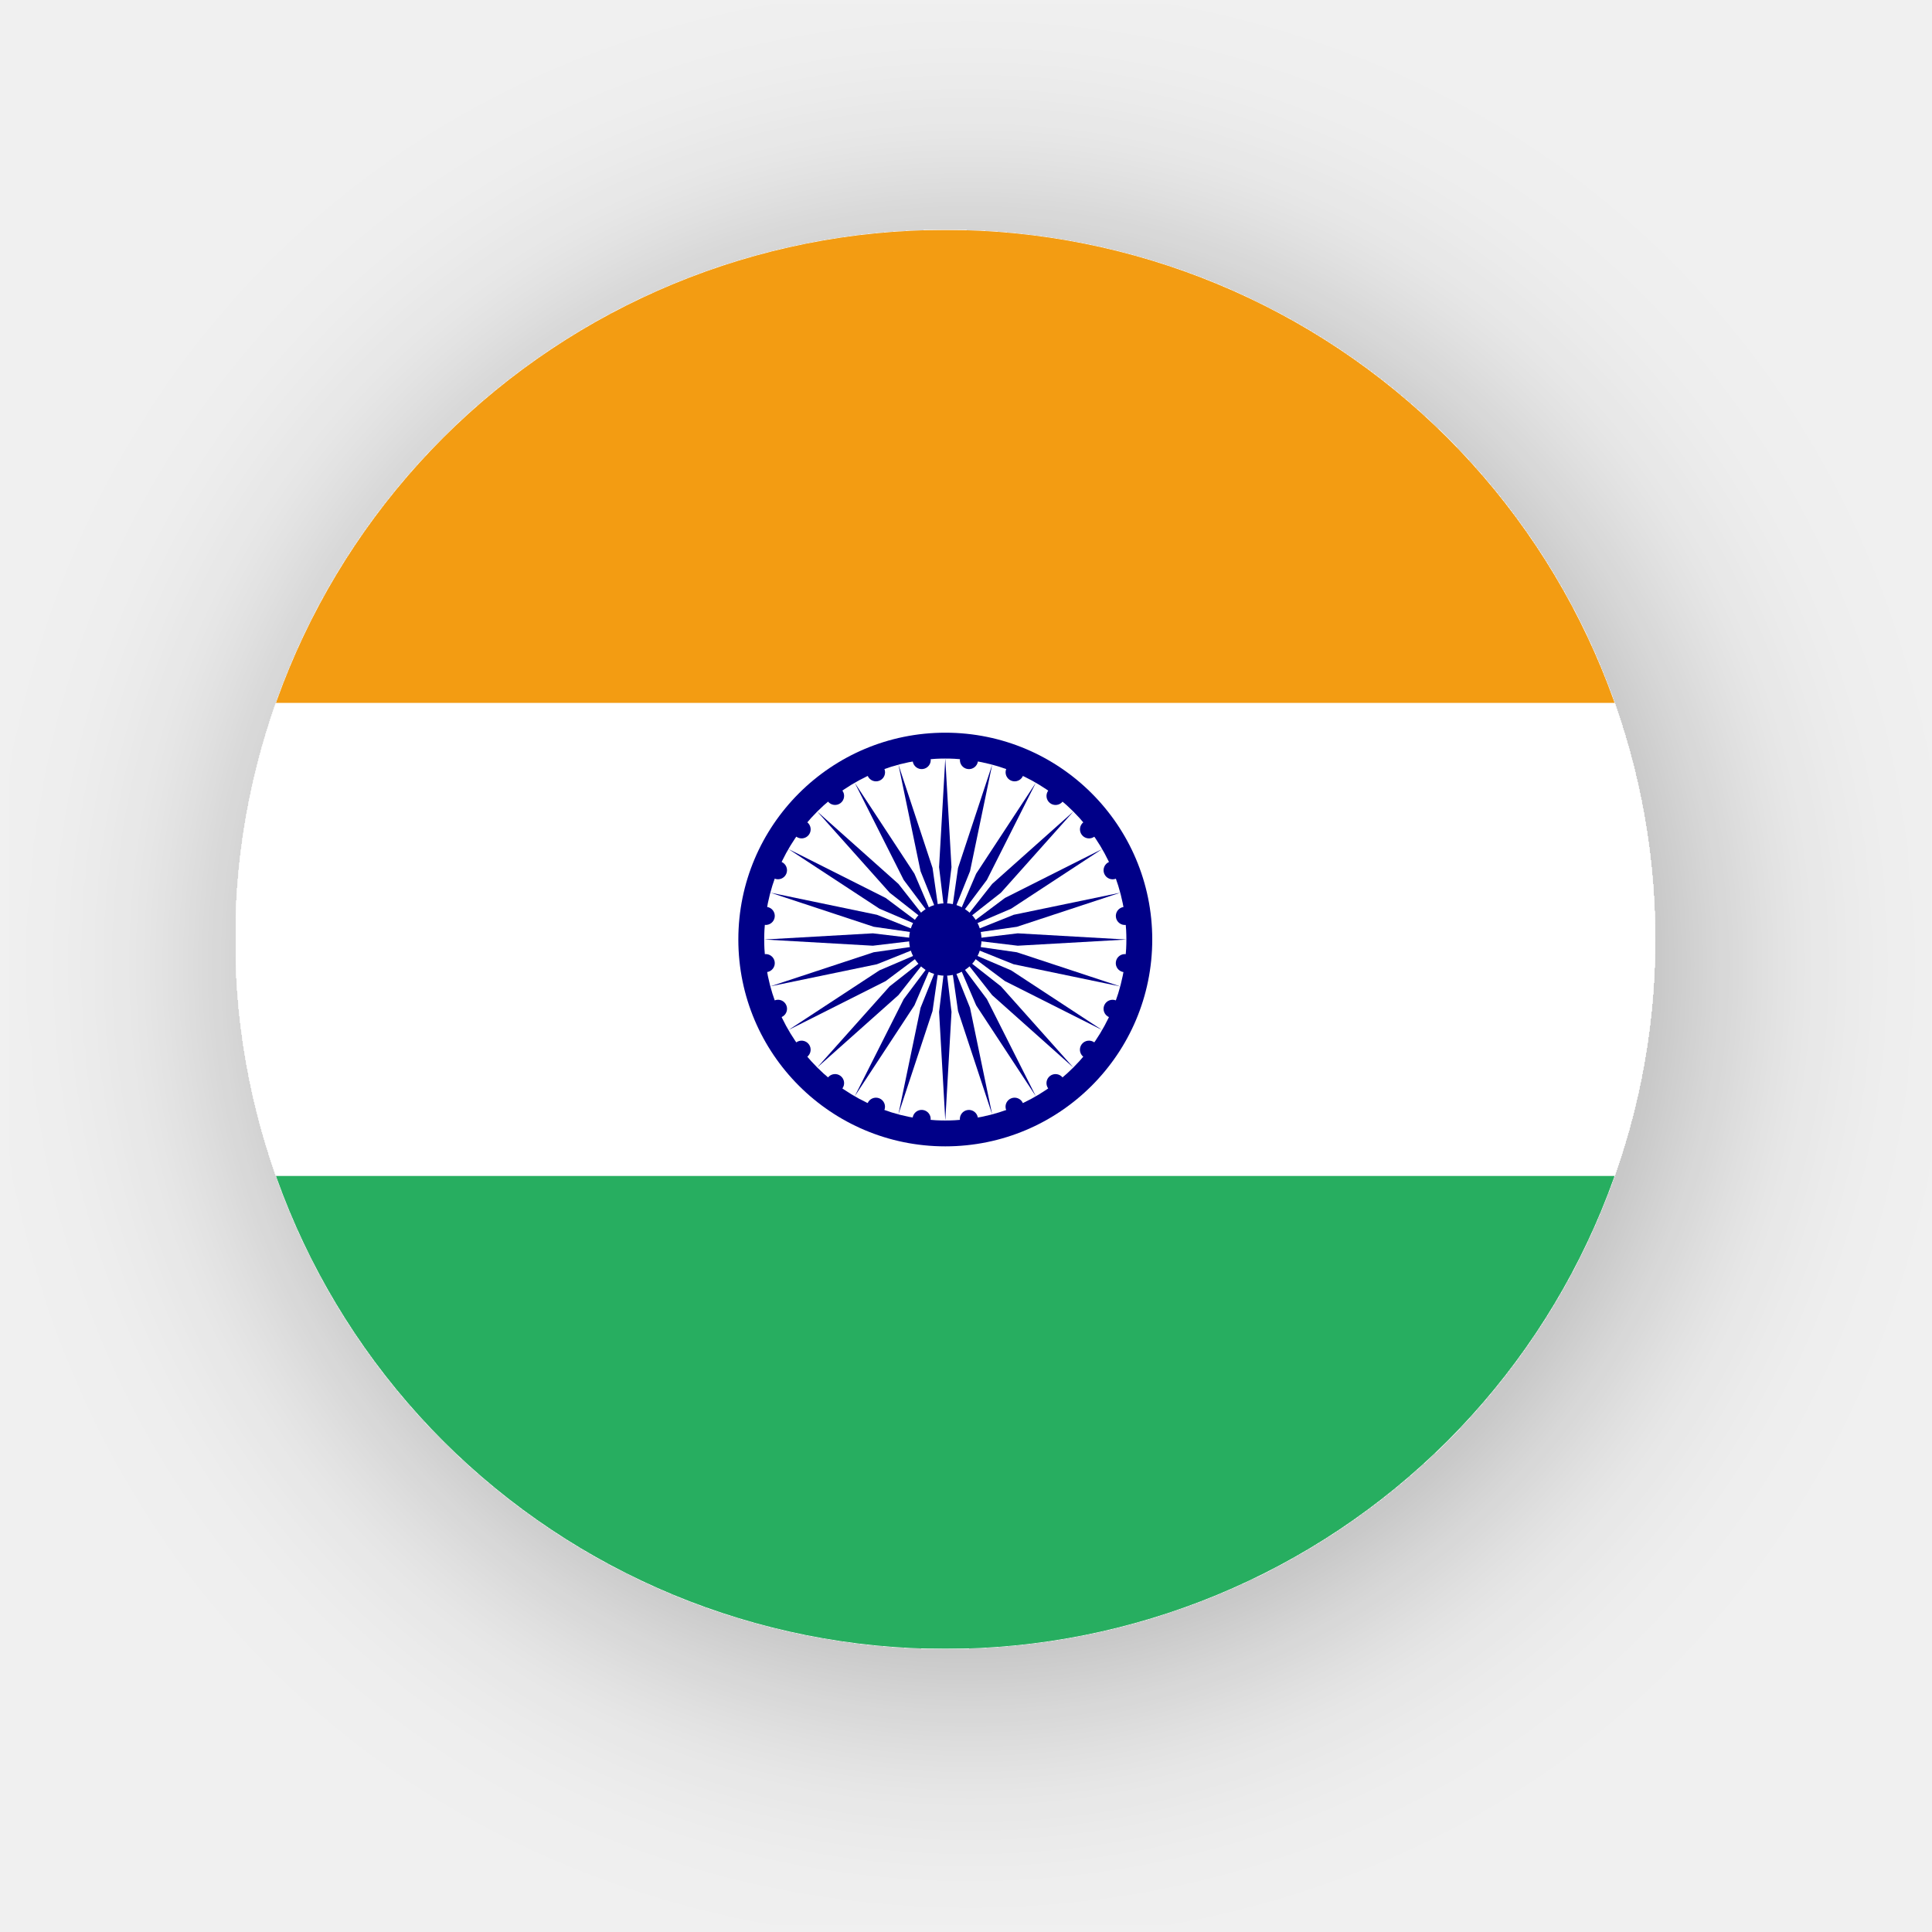
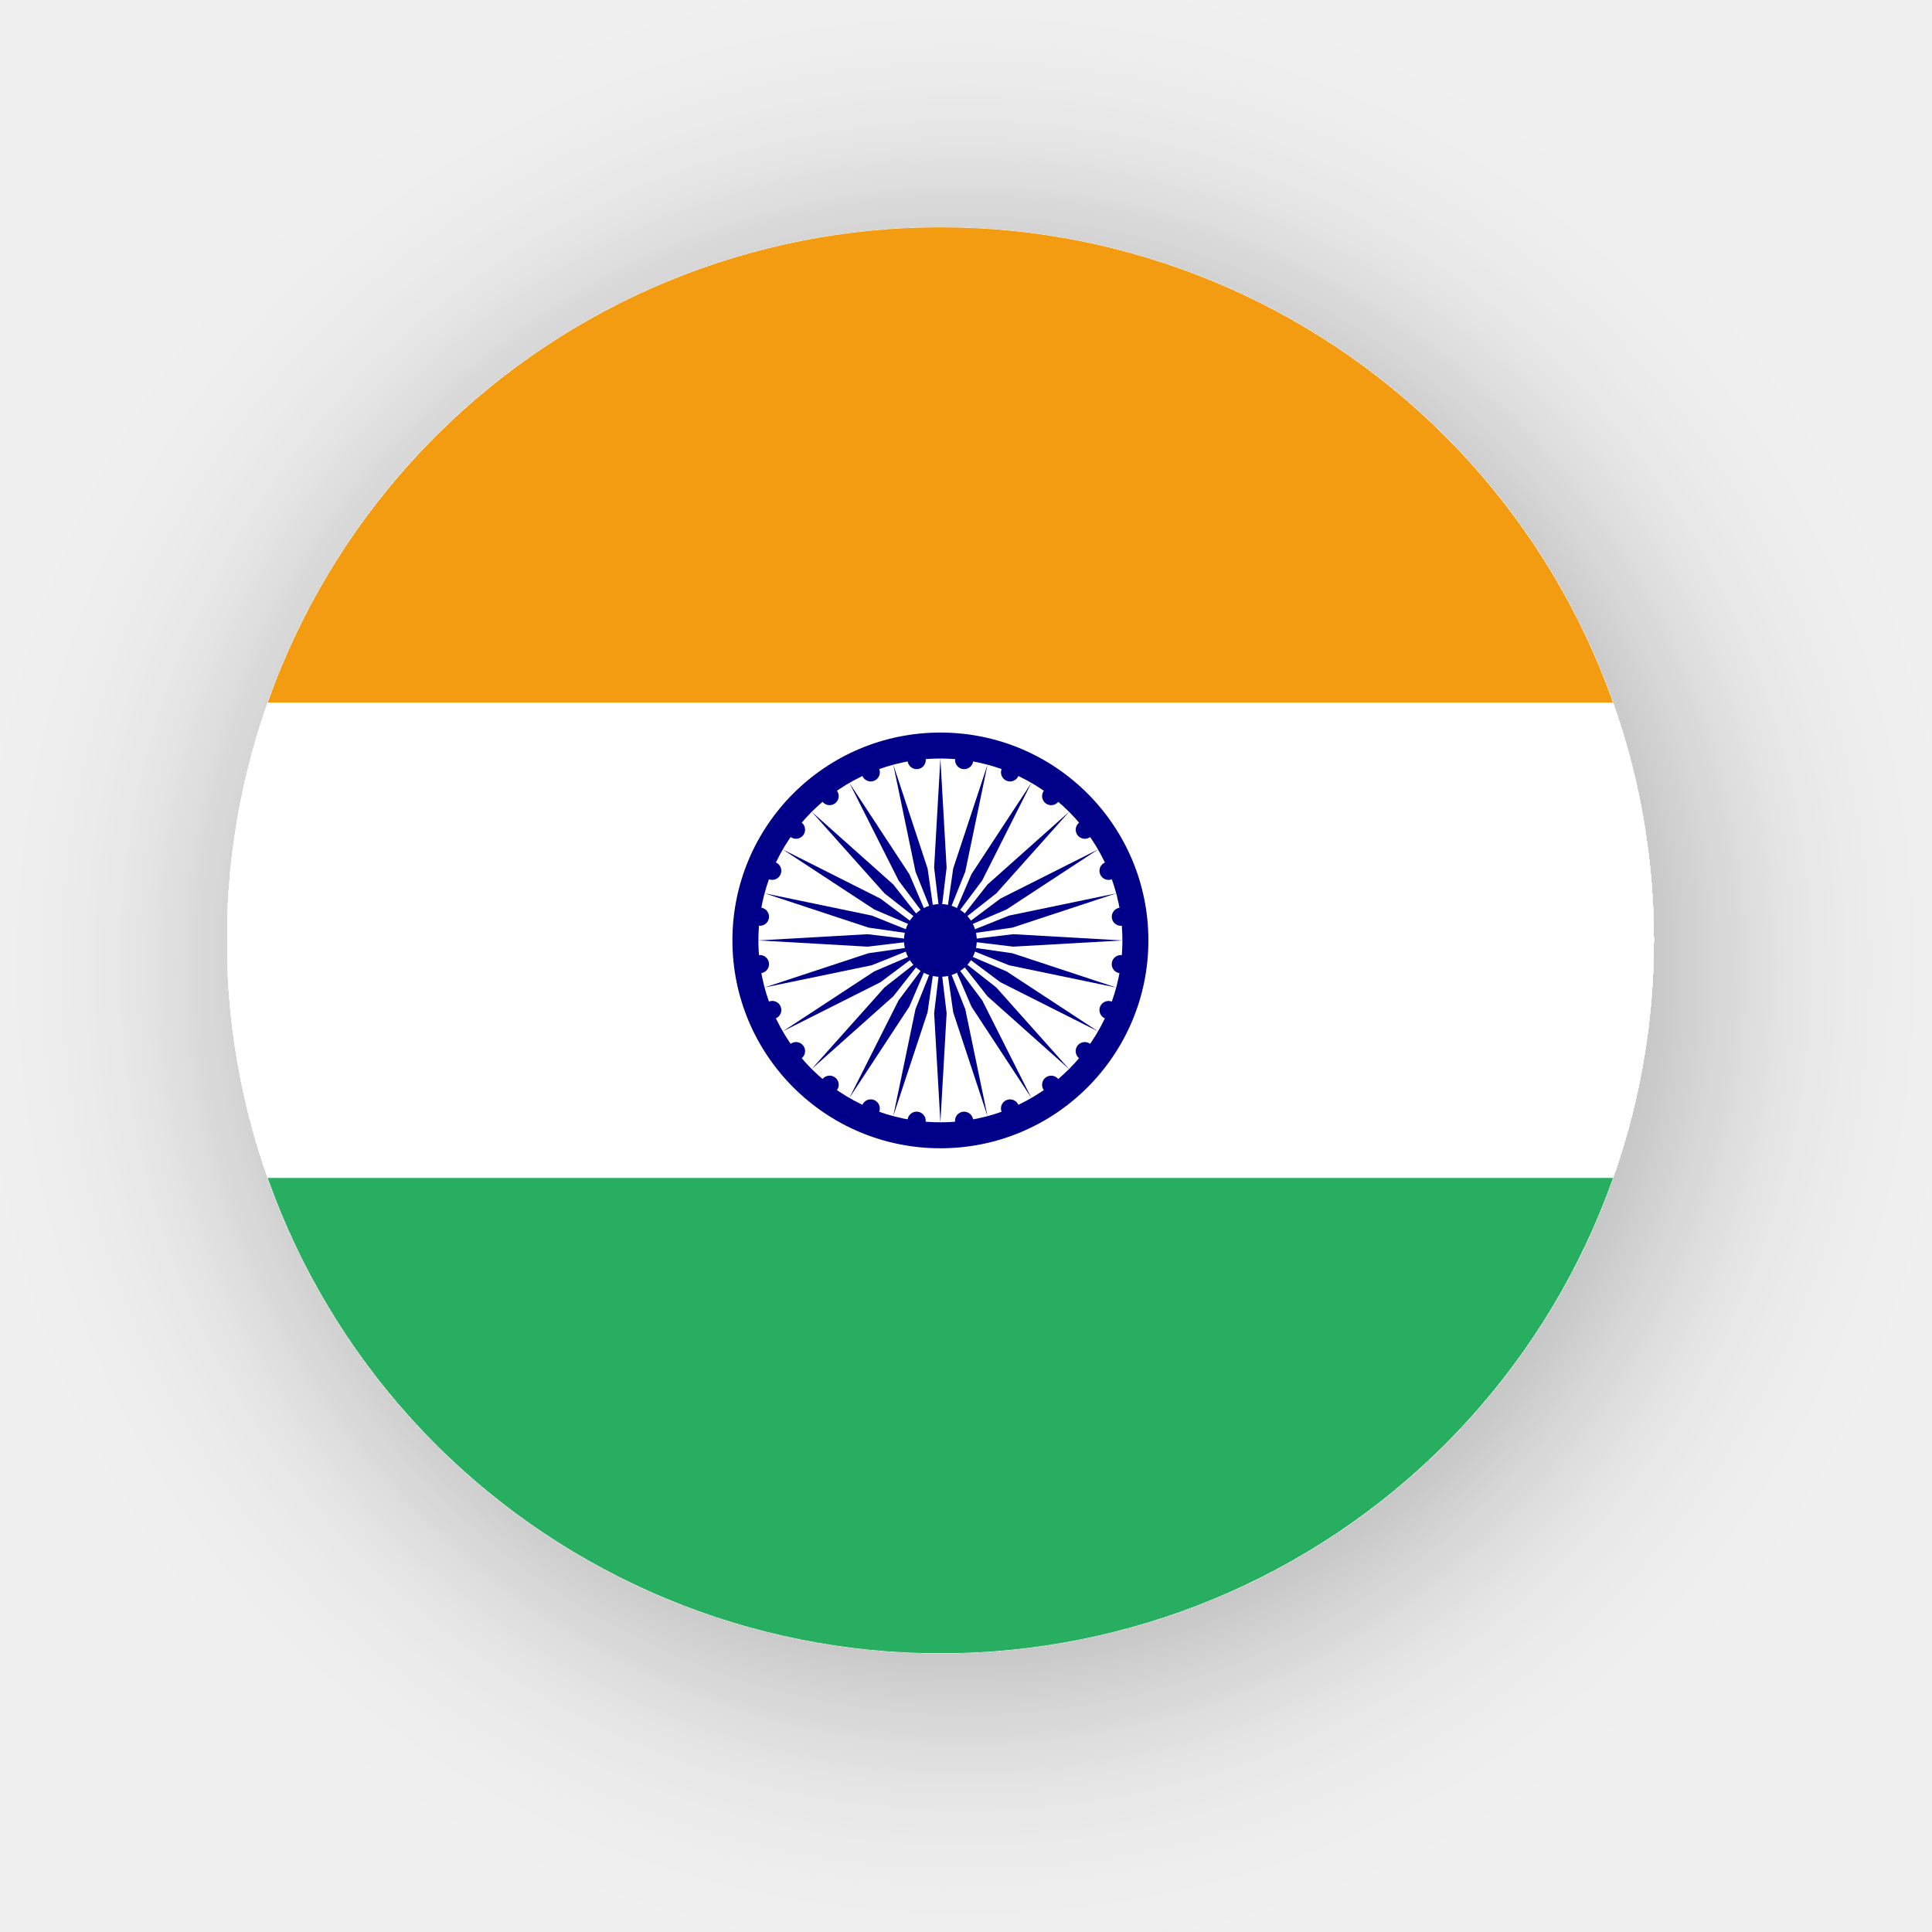
- <svg xmlns="http://www.w3.org/2000/svg" width="154" height="154" viewBox="0 0 154 154" fill="none">
-   <g filter="url(#filter0_d_550_204)">
-     <mask id="mask0_550_204" style="mask-type:luminance" maskUnits="userSpaceOnUse" x="18" y="18" width="114" height="114">
-       <path d="M131.936 74.879C131.936 89.877 125.974 104.262 115.362 114.868C104.75 125.473 90.357 131.431 75.349 131.431C60.341 131.431 45.948 125.473 35.336 114.868C24.724 104.262 18.762 89.877 18.762 74.879C18.762 59.88 24.724 45.495 35.336 34.889C45.948 24.284 60.341 18.326 75.349 18.326C90.357 18.326 104.75 24.284 115.362 34.889C125.974 45.495 131.936 59.88 131.936 74.879Z" fill="white" />
+ <svg xmlns="http://www.w3.org/2000/svg" width="153" height="153" viewBox="0 0 153 153" fill="none">
+   <g filter="url(#filter0_d_1500_966)">
+     <mask id="mask0_1500_966" style="mask-type:luminance" maskUnits="userSpaceOnUse" x="17" y="17" width="114" height="114">
+       <path d="M130.972 74.463C130.972 89.439 125.019 103.801 114.423 114.391C103.827 124.98 89.456 130.929 74.472 130.929C59.487 130.929 45.116 124.98 34.52 114.391C23.924 103.801 17.972 89.439 17.972 74.463C17.972 59.487 23.924 45.125 34.52 34.535C45.116 23.946 59.487 17.997 74.472 17.997C89.456 17.997 103.827 23.946 114.423 34.535C125.019 45.125 130.972 59.487 130.972 74.463Z" fill="white" />
    </mask>
-     <g mask="url(#mask0_550_204)">
-       <path d="M18.791 131.42L18.791 93.723H131.949V131.42H18.791Z" fill="#27AE60" />
-       <path d="M18.791 93.723L18.791 56.026L131.949 56.026V93.723H18.791Z" fill="white" />
-       <path d="M18.791 56.026L18.791 18.329L131.949 18.329V56.026L18.791 56.026Z" fill="#F39C12" />
-       <path d="M75.35 91.376C84.461 91.376 91.846 83.995 91.846 74.889C91.846 65.784 84.461 58.403 75.35 58.403C66.239 58.403 58.853 65.784 58.853 74.889C58.853 83.995 66.239 91.376 75.35 91.376Z" fill="#000088" />
-       <path d="M75.349 89.315C83.321 89.315 89.784 82.857 89.784 74.889C89.784 66.922 83.321 60.464 75.349 60.464C67.377 60.464 60.915 66.922 60.915 74.889C60.915 82.857 67.377 89.315 75.349 89.315Z" fill="white" />
-       <path d="M75.35 77.774C76.944 77.774 78.237 76.483 78.237 74.889C78.237 73.296 76.944 72.004 75.35 72.004C73.755 72.004 72.463 73.296 72.463 74.889C72.463 76.483 73.755 77.774 75.35 77.774Z" fill="#000088" />
-       <path d="M89.566 77.487C89.962 77.54 90.324 77.262 90.376 76.867C90.429 76.472 90.151 76.109 89.755 76.057C89.36 76.005 88.998 76.283 88.945 76.678C88.893 77.073 89.171 77.435 89.566 77.487Z" fill="#000088" />
-       <path d="M75.35 89.315L75.845 80.659L75.35 76.538L74.855 80.659L75.35 89.315Z" fill="#000088" />
-       <path d="M88.409 81.079C88.778 81.231 89.2 81.057 89.353 80.689C89.505 80.321 89.331 79.899 88.963 79.746C88.595 79.594 88.172 79.768 88.02 80.136C87.867 80.504 88.041 80.926 88.409 81.079Z" fill="#000088" />
-       <path d="M71.611 88.824L74.332 80.591L74.923 76.482L73.377 80.335L71.611 88.824Z" fill="#000088" />
-       <path d="M86.362 84.243C86.678 84.486 87.131 84.426 87.374 84.111C87.617 83.794 87.557 83.342 87.241 83.099C86.925 82.856 86.472 82.916 86.229 83.232C85.986 83.548 86.046 84.001 86.362 84.243Z" fill="#000088" />
-       <path d="M68.132 87.382L72.891 80.133L74.525 76.317L72.034 79.639L68.132 87.382Z" fill="#000088" />
-       <path d="M83.563 86.775C83.805 87.091 84.258 87.151 84.575 86.909C84.891 86.667 84.951 86.214 84.709 85.898C84.466 85.582 84.013 85.522 83.697 85.764C83.381 86.006 83.321 86.459 83.563 86.775Z" fill="#000088" />
-       <path d="M65.141 85.089L71.617 79.319L74.184 76.055L70.917 78.619L65.141 85.089Z" fill="#000088" />
-       <path d="M80.206 88.492C80.358 88.86 80.78 89.035 81.148 88.883C81.516 88.731 81.692 88.309 81.539 87.941C81.387 87.573 80.965 87.398 80.596 87.55C80.228 87.702 80.053 88.124 80.206 88.492Z" fill="#000088" />
-       <path d="M62.849 82.102L70.596 78.203L73.92 75.714L70.101 77.346L62.849 82.102Z" fill="#000088" />
-       <path d="M76.516 89.287C76.568 89.682 76.93 89.96 77.325 89.909C77.72 89.857 77.999 89.495 77.947 89.1C77.895 88.705 77.533 88.426 77.138 88.478C76.742 88.53 76.464 88.892 76.516 89.287Z" fill="#000088" />
-       <path d="M61.404 78.621L69.899 76.86L73.755 75.316L69.642 75.904L61.404 78.621Z" fill="#000088" />
-       <path d="M72.748 89.097C72.696 89.491 72.974 89.854 73.369 89.906C73.765 89.958 74.127 89.681 74.179 89.286C74.232 88.891 73.954 88.528 73.558 88.476C73.163 88.424 72.8 88.702 72.748 89.097Z" fill="#000088" />
-       <path d="M60.915 74.889L69.575 75.383L73.699 74.89L69.575 74.396L60.915 74.889Z" fill="#000088" />
-       <path d="M69.155 87.941C69.003 88.308 69.177 88.731 69.545 88.883C69.913 89.036 70.336 88.862 70.489 88.494C70.641 88.126 70.467 87.704 70.099 87.551C69.73 87.398 69.308 87.573 69.155 87.941Z" fill="#000088" />
-       <path d="M61.405 71.153L69.643 73.873L73.755 74.463L69.899 72.918L61.405 71.153Z" fill="#000088" />
-       <path d="M65.99 85.896C65.747 86.212 65.807 86.665 66.123 86.907C66.439 87.15 66.892 87.091 67.135 86.775C67.378 86.459 67.319 86.006 67.002 85.763C66.686 85.521 66.233 85.58 65.99 85.896Z" fill="#000088" />
-       <path d="M62.848 67.677L70.101 72.433L73.921 74.065L70.597 71.576L62.848 67.677Z" fill="#000088" />
-       <path d="M63.456 83.099C63.139 83.341 63.079 83.794 63.322 84.111C63.564 84.427 64.017 84.487 64.334 84.244C64.65 84.002 64.71 83.549 64.468 83.233C64.225 82.917 63.772 82.857 63.456 83.099Z" fill="#000088" />
-       <path d="M65.142 64.686L70.916 71.158L74.183 73.723L71.616 70.458L65.142 64.686Z" fill="#000088" />
-       <path d="M61.737 79.744C61.369 79.896 61.194 80.318 61.346 80.686C61.498 81.054 61.921 81.229 62.289 81.077C62.657 80.924 62.833 80.503 62.68 80.135C62.528 79.766 62.106 79.591 61.737 79.744Z" fill="#000088" />
-       <path d="M68.131 62.396L72.033 70.139L74.524 73.461L72.891 69.644L68.131 62.396Z" fill="#000088" />
-       <path d="M60.942 76.056C60.547 76.107 60.268 76.47 60.32 76.865C60.372 77.26 60.734 77.538 61.13 77.486C61.525 77.434 61.803 77.072 61.752 76.677C61.7 76.282 61.337 76.004 60.942 76.056Z" fill="#000088" />
-       <path d="M71.615 60.952L73.377 69.442L74.923 73.296L74.334 69.186L71.615 60.952Z" fill="#000088" />
-       <path d="M61.132 72.291C60.736 72.239 60.374 72.517 60.321 72.912C60.269 73.307 60.547 73.67 60.942 73.722C61.337 73.774 61.7 73.496 61.752 73.101C61.805 72.706 61.527 72.344 61.132 72.291Z" fill="#000088" />
-       <path d="M75.349 60.462L74.853 69.118L75.348 73.24L75.843 69.118L75.349 60.462Z" fill="#000088" />
-       <path d="M62.288 68.7C61.92 68.547 61.498 68.722 61.345 69.09C61.192 69.458 61.367 69.88 61.735 70.033C62.103 70.185 62.525 70.011 62.678 69.643C62.831 69.275 62.656 68.853 62.288 68.7Z" fill="#000088" />
-       <path d="M79.087 60.953L76.366 69.186L75.775 73.296L77.322 69.442L79.087 60.953Z" fill="#000088" />
-       <path d="M64.336 65.535C64.02 65.293 63.567 65.352 63.324 65.668C63.081 65.984 63.141 66.437 63.457 66.68C63.773 66.922 64.226 66.863 64.469 66.547C64.712 66.231 64.653 65.778 64.336 65.535Z" fill="#000088" />
-       <path d="M82.566 62.395L77.808 69.644L76.174 73.461L78.665 70.139L82.566 62.395Z" fill="#000088" />
-       <path d="M67.135 63.003C66.893 62.687 66.44 62.627 66.123 62.869C65.807 63.111 65.747 63.564 65.989 63.88C66.232 64.197 66.685 64.256 67.001 64.014C67.318 63.772 67.378 63.319 67.135 63.003Z" fill="#000088" />
-       <path d="M85.559 64.688L79.084 70.459L76.516 73.724L79.783 71.159L85.559 64.688Z" fill="#000088" />
-       <path d="M70.493 61.284C70.341 60.916 69.919 60.741 69.551 60.893C69.182 61.045 69.007 61.467 69.16 61.836C69.312 62.204 69.734 62.379 70.103 62.227C70.471 62.074 70.646 61.653 70.493 61.284Z" fill="#000088" />
-       <path d="M87.852 67.677L80.103 71.576L76.779 74.065L80.598 72.433L87.852 67.677Z" fill="#000088" />
-       <path d="M74.184 60.49C74.132 60.095 73.77 59.817 73.375 59.868C72.98 59.92 72.701 60.282 72.753 60.677C72.805 61.072 73.167 61.351 73.562 61.299C73.957 61.247 74.236 60.885 74.184 60.49Z" fill="#000088" />
-       <path d="M89.296 71.158L80.8 72.918L76.944 74.463L81.056 73.875L89.296 71.158Z" fill="#000088" />
-       <path d="M77.951 60.681C78.003 60.286 77.725 59.923 77.33 59.871C76.935 59.819 76.572 60.096 76.52 60.491C76.468 60.886 76.746 61.249 77.141 61.301C77.536 61.353 77.899 61.076 77.951 60.681Z" fill="#000088" />
-       <path d="M89.786 74.891L81.124 74.396L77 74.888L81.124 75.383L89.786 74.891Z" fill="#000088" />
-       <path d="M81.544 61.837C81.697 61.469 81.522 61.047 81.154 60.894C80.786 60.741 80.364 60.916 80.211 61.284C80.058 61.652 80.233 62.074 80.601 62.227C80.969 62.379 81.391 62.205 81.544 61.837Z" fill="#000088" />
-       <path d="M89.294 78.627L81.056 75.906L76.944 75.316L80.799 76.862L89.294 78.627Z" fill="#000088" />
-       <path d="M84.71 63.884C84.953 63.568 84.894 63.115 84.578 62.872C84.262 62.63 83.808 62.689 83.566 63.005C83.323 63.321 83.382 63.773 83.698 64.016C84.014 64.259 84.468 64.2 84.71 63.884Z" fill="#000088" />
-       <path d="M87.851 82.103L80.597 77.346L76.778 75.714L80.103 78.203L87.851 82.103Z" fill="#000088" />
-       <path d="M87.244 66.681C87.56 66.439 87.62 65.986 87.378 65.67C87.135 65.353 86.682 65.293 86.366 65.536C86.049 65.778 85.99 66.231 86.232 66.547C86.474 66.863 86.927 66.923 87.244 66.681Z" fill="#000088" />
-       <path d="M85.557 85.094L79.783 78.621L76.516 76.055L79.083 79.321L85.557 85.094Z" fill="#000088" />
-       <path d="M88.963 70.036C89.332 69.884 89.507 69.462 89.354 69.094C89.202 68.726 88.78 68.551 88.412 68.703C88.043 68.855 87.868 69.277 88.02 69.645C88.173 70.013 88.595 70.189 88.963 70.036Z" fill="#000088" />
-       <path d="M82.568 87.384L78.666 79.64L76.176 76.318L77.809 80.135L82.568 87.384Z" fill="#000088" />
-       <path d="M89.758 73.725C90.154 73.673 90.432 73.311 90.38 72.916C90.329 72.521 89.966 72.242 89.571 72.294C89.176 72.346 88.897 72.708 88.949 73.103C89.001 73.498 89.363 73.776 89.758 73.725Z" fill="#000088" />
-       <path d="M79.084 88.827L77.322 80.336L75.777 76.482L76.366 80.592L79.084 88.827Z" fill="#000088" />
+     <g mask="url(#mask0_1500_966)">
+       <path d="M18 130.917L18 93.278H130.985V130.917H18Z" fill="#27AE60" />
+       <path d="M18 93.278L18 55.639L130.985 55.639V93.278H18Z" fill="white" />
+       <path d="M18 55.639L18 18L130.985 18V55.639L18 55.639Z" fill="#F39C12" />
+       <path d="M74.473 90.935C83.569 90.935 90.944 83.565 90.944 74.474C90.944 65.383 83.569 58.013 74.473 58.013C65.376 58.013 58.002 65.383 58.002 74.474C58.002 83.565 65.376 90.935 74.473 90.935Z" fill="#000088" />
+       <path d="M74.472 88.878C82.432 88.878 88.885 82.429 88.885 74.474C88.885 66.519 82.432 60.07 74.472 60.07C66.513 60.07 60.06 66.519 60.06 74.474C60.06 82.429 66.513 88.878 74.472 88.878Z" fill="white" />
+       <path d="M74.472 77.354C76.064 77.354 77.355 76.065 77.355 74.474C77.355 72.883 76.064 71.593 74.472 71.593C72.88 71.593 71.59 72.883 71.59 74.474C71.59 76.065 72.88 77.354 74.472 77.354Z" fill="#000088" />
+       <path d="M88.666 77.068C89.061 77.12 89.423 76.843 89.475 76.448C89.527 76.054 89.25 75.692 88.855 75.64C88.46 75.588 88.098 75.865 88.046 76.26C87.994 76.654 88.272 77.016 88.666 77.068Z" fill="#000088" />
+       <path d="M74.472 88.877L74.966 80.235L74.472 76.12L73.978 80.235L74.472 88.877Z" fill="#000088" />
+       <path d="M87.511 80.654C87.878 80.806 88.3 80.632 88.453 80.265C88.605 79.897 88.431 79.476 88.063 79.323C87.696 79.171 87.274 79.345 87.122 79.713C86.969 80.08 87.143 80.501 87.511 80.654Z" fill="#000088" />
+       <path d="M70.739 88.388L73.456 80.167L74.045 76.064L72.501 79.912L70.739 88.388Z" fill="#000088" />
+       <path d="M85.467 83.814C85.782 84.056 86.235 83.997 86.477 83.682C86.72 83.366 86.66 82.914 86.345 82.672C86.029 82.43 85.577 82.489 85.334 82.804C85.092 83.12 85.151 83.572 85.467 83.814Z" fill="#000088" />
+       <path d="M67.265 86.948L72.017 79.711L73.648 75.9L71.161 79.217L67.265 86.948Z" fill="#000088" />
+       <path d="M82.672 86.342C82.915 86.658 83.367 86.718 83.683 86.476C83.999 86.234 84.059 85.782 83.817 85.466C83.575 85.151 83.122 85.091 82.806 85.333C82.49 85.575 82.43 86.027 82.672 86.342Z" fill="#000088" />
+       <path d="M64.279 84.658L70.745 78.897L73.308 75.638L70.046 78.198L64.279 84.658Z" fill="#000088" />
+       <path d="M79.321 88.056C79.474 88.424 79.895 88.599 80.263 88.447C80.63 88.295 80.805 87.874 80.653 87.506C80.501 87.138 80.079 86.964 79.712 87.116C79.344 87.268 79.169 87.689 79.321 88.056Z" fill="#000088" />
+       <path d="M61.991 81.676L69.727 77.782L73.046 75.297L69.232 76.927L61.991 81.676Z" fill="#000088" />
+       <path d="M75.635 88.85C75.687 89.244 76.049 89.522 76.443 89.471C76.838 89.419 77.116 89.057 77.064 88.663C77.012 88.269 76.65 87.991 76.256 88.042C75.861 88.094 75.583 88.455 75.635 88.85Z" fill="#000088" />
+       <path d="M60.547 78.2L69.028 76.442L72.878 74.9L68.772 75.488L60.547 78.2Z" fill="#000088" />
+       <path d="M71.875 88.66C71.823 89.054 72.101 89.416 72.495 89.468C72.89 89.52 73.252 89.243 73.304 88.849C73.356 88.454 73.079 88.093 72.684 88.04C72.289 87.988 71.927 88.266 71.875 88.66Z" fill="#000088" />
+       <path d="M60.059 74.474L68.706 74.968L72.824 74.475L68.706 73.982L60.059 74.474Z" fill="#000088" />
+       <path d="M68.289 87.505C68.137 87.872 68.311 88.294 68.679 88.446C69.046 88.599 69.468 88.424 69.62 88.057C69.773 87.69 69.599 87.269 69.231 87.116C68.863 86.963 68.442 87.138 68.289 87.505Z" fill="#000088" />
+       <path d="M60.553 70.744L68.778 73.459L72.884 74.048L69.034 72.505L60.553 70.744Z" fill="#000088" />
+       <path d="M65.128 85.464C64.886 85.779 64.945 86.231 65.261 86.474C65.576 86.716 66.029 86.656 66.271 86.341C66.514 86.025 66.455 85.573 66.139 85.331C65.823 85.089 65.371 85.148 65.128 85.464Z" fill="#000088" />
+       <path d="M61.991 67.272L69.233 72.021L73.047 73.651L69.728 71.165L61.991 67.272Z" fill="#000088" />
+       <path d="M62.599 82.671C62.283 82.913 62.223 83.365 62.465 83.681C62.707 83.997 63.16 84.056 63.476 83.814C63.792 83.572 63.852 83.12 63.61 82.805C63.367 82.489 62.915 82.429 62.599 82.671Z" fill="#000088" />
+       <path d="M64.282 64.286L70.047 70.748L73.309 73.309L70.747 70.049L64.282 64.286Z" fill="#000088" />
+       <path d="M60.881 79.32C60.513 79.473 60.338 79.894 60.49 80.261C60.642 80.629 61.064 80.803 61.432 80.651C61.8 80.499 61.974 80.078 61.822 79.711C61.67 79.343 61.249 79.168 60.881 79.32Z" fill="#000088" />
+       <path d="M67.265 61.999L71.162 69.731L73.649 73.047L72.017 69.236L67.265 61.999Z" fill="#000088" />
+       <path d="M60.087 75.638C59.692 75.69 59.414 76.051 59.466 76.446C59.518 76.84 59.88 77.118 60.274 77.066C60.669 77.014 60.947 76.653 60.895 76.258C60.844 75.864 60.482 75.586 60.087 75.638Z" fill="#000088" />
+       <path d="M70.743 60.558L72.503 69.035L74.046 72.883L73.458 68.779L70.743 60.558Z" fill="#000088" />
+       <path d="M60.275 71.88C59.88 71.828 59.518 72.106 59.466 72.5C59.414 72.894 59.691 73.256 60.086 73.308C60.48 73.36 60.843 73.083 60.895 72.688C60.947 72.294 60.669 71.932 60.275 71.88Z" fill="#000088" />
+       <path d="M74.471 60.069L73.976 68.712L74.47 72.827L74.964 68.712L74.471 60.069Z" fill="#000088" />
+       <path d="M61.43 68.294C61.063 68.141 60.641 68.316 60.489 68.683C60.336 69.051 60.51 69.472 60.878 69.624C61.245 69.777 61.667 69.603 61.82 69.235C61.972 68.868 61.798 68.446 61.43 68.294Z" fill="#000088" />
+       <path d="M78.203 60.559L75.486 68.78L74.897 72.883L76.441 69.036L78.203 60.559Z" fill="#000088" />
+       <path d="M63.476 65.134C63.16 64.892 62.708 64.951 62.465 65.267C62.223 65.582 62.282 66.034 62.597 66.276C62.913 66.519 63.365 66.459 63.608 66.144C63.85 65.828 63.791 65.376 63.476 65.134Z" fill="#000088" />
+       <path d="M81.677 61.998L76.926 69.237L75.295 73.048L77.781 69.73L81.677 61.998Z" fill="#000088" />
+       <path d="M66.27 62.605C66.028 62.289 65.576 62.23 65.26 62.472C64.944 62.714 64.884 63.166 65.126 63.481C65.368 63.797 65.821 63.857 66.136 63.615C66.453 63.373 66.512 62.921 66.27 62.605Z" fill="#000088" />
+       <path d="M84.666 64.288L78.2 70.05L75.637 73.31L78.899 70.749L84.666 64.288Z" fill="#000088" />
+       <path d="M69.624 60.89C69.472 60.522 69.05 60.347 68.682 60.499C68.314 60.651 68.14 61.072 68.292 61.44C68.444 61.808 68.865 61.982 69.233 61.83C69.601 61.678 69.776 61.257 69.624 60.89Z" fill="#000088" />
+       <path d="M86.955 67.272L79.219 71.165L75.899 73.65L79.713 72.021L86.955 67.272Z" fill="#000088" />
+       <path d="M73.309 60.096C73.257 59.702 72.895 59.424 72.501 59.476C72.106 59.527 71.828 59.889 71.88 60.283C71.932 60.678 72.293 60.956 72.688 60.904C73.083 60.853 73.361 60.491 73.309 60.096Z" fill="#000088" />
+       <path d="M88.397 70.748L79.915 72.506L76.064 74.048L80.17 73.461L88.397 70.748Z" fill="#000088" />
+       <path d="M77.069 60.287C77.121 59.893 76.844 59.531 76.449 59.479C76.055 59.426 75.692 59.704 75.64 60.098C75.588 60.492 75.866 60.854 76.26 60.906C76.655 60.959 77.017 60.681 77.069 60.287Z" fill="#000088" />
+       <path d="M88.885 74.476L80.237 73.981L76.119 74.473L80.237 74.967L88.885 74.476Z" fill="#000088" />
+       <path d="M80.656 61.441C80.809 61.074 80.635 60.653 80.267 60.5C79.899 60.347 79.478 60.522 79.325 60.889C79.172 61.256 79.347 61.678 79.715 61.83C80.082 61.983 80.504 61.809 80.656 61.441Z" fill="#000088" />
+       <path d="M88.395 78.205L80.169 75.489L76.063 74.9L79.913 76.443L88.395 78.205Z" fill="#000088" />
+       <path d="M83.818 63.485C84.061 63.17 84.001 62.717 83.686 62.475C83.37 62.233 82.918 62.292 82.675 62.607C82.433 62.923 82.492 63.375 82.808 63.617C83.124 63.86 83.576 63.8 83.818 63.485Z" fill="#000088" />
+       <path d="M86.954 81.677L79.712 76.927L75.898 75.297L79.218 77.782L86.954 81.677Z" fill="#000088" />
+       <path d="M86.348 66.278C86.663 66.036 86.723 65.584 86.481 65.268C86.239 64.953 85.787 64.893 85.471 65.135C85.155 65.376 85.095 65.829 85.337 66.144C85.579 66.46 86.032 66.52 86.348 66.278Z" fill="#000088" />
+       <path d="M84.663 84.663L78.898 78.2L75.637 75.638L78.199 78.898L84.663 84.663Z" fill="#000088" />
+       <path d="M88.065 69.628C88.433 69.476 88.608 69.055 88.455 68.687C88.303 68.32 87.882 68.145 87.514 68.297C87.146 68.449 86.972 68.87 87.124 69.237C87.276 69.605 87.697 69.78 88.065 69.628Z" fill="#000088" />
+       <path d="M81.679 86.949L77.784 79.217L75.297 75.899L76.928 79.71L81.679 86.949Z" fill="#000088" />
+       <path d="M88.86 73.311C89.254 73.26 89.532 72.898 89.481 72.504C89.429 72.109 89.067 71.832 88.672 71.883C88.278 71.935 88 72.296 88.052 72.691C88.103 73.085 88.465 73.363 88.86 73.311Z" fill="#000088" />
+       <path d="M78.202 88.39L76.442 79.913L74.9 76.064L75.487 80.168L78.202 88.39Z" fill="#000088" />
    </g>
  </g>
  <defs>
-     <filter id="filter0_d_550_204" x="0.791" y="0.329" width="153.145" height="153.091" filterUnits="userSpaceOnUse" color-interpolation-filters="sRGB">
+     <filter id="filter0_d_1500_966" x="-0.028" y="-0.003" width="153" height="153" filterUnits="userSpaceOnUse" color-interpolation-filters="sRGB">
      <feFlood flood-opacity="0" result="BackgroundImageFix" />
      <feColorMatrix in="SourceAlpha" type="matrix" values="0 0 0 0 0 0 0 0 0 0 0 0 0 0 0 0 0 0 127 0" result="hardAlpha" />
      <feOffset dx="2" dy="2" />
      <feGaussianBlur stdDeviation="10" />
      <feComposite in2="hardAlpha" operator="out" />
      <feColorMatrix type="matrix" values="0 0 0 0 0 0 0 0 0 0 0 0 0 0 0 0 0 0 0.3 0" />
-       <feBlend mode="normal" in2="BackgroundImageFix" result="effect1_dropShadow_550_204" />
-       <feBlend mode="normal" in="SourceGraphic" in2="effect1_dropShadow_550_204" result="shape" />
+       <feBlend mode="normal" in2="BackgroundImageFix" result="effect1_dropShadow_1500_966" />
+       <feBlend mode="normal" in="SourceGraphic" in2="effect1_dropShadow_1500_966" result="shape" />
    </filter>
  </defs>
</svg>
